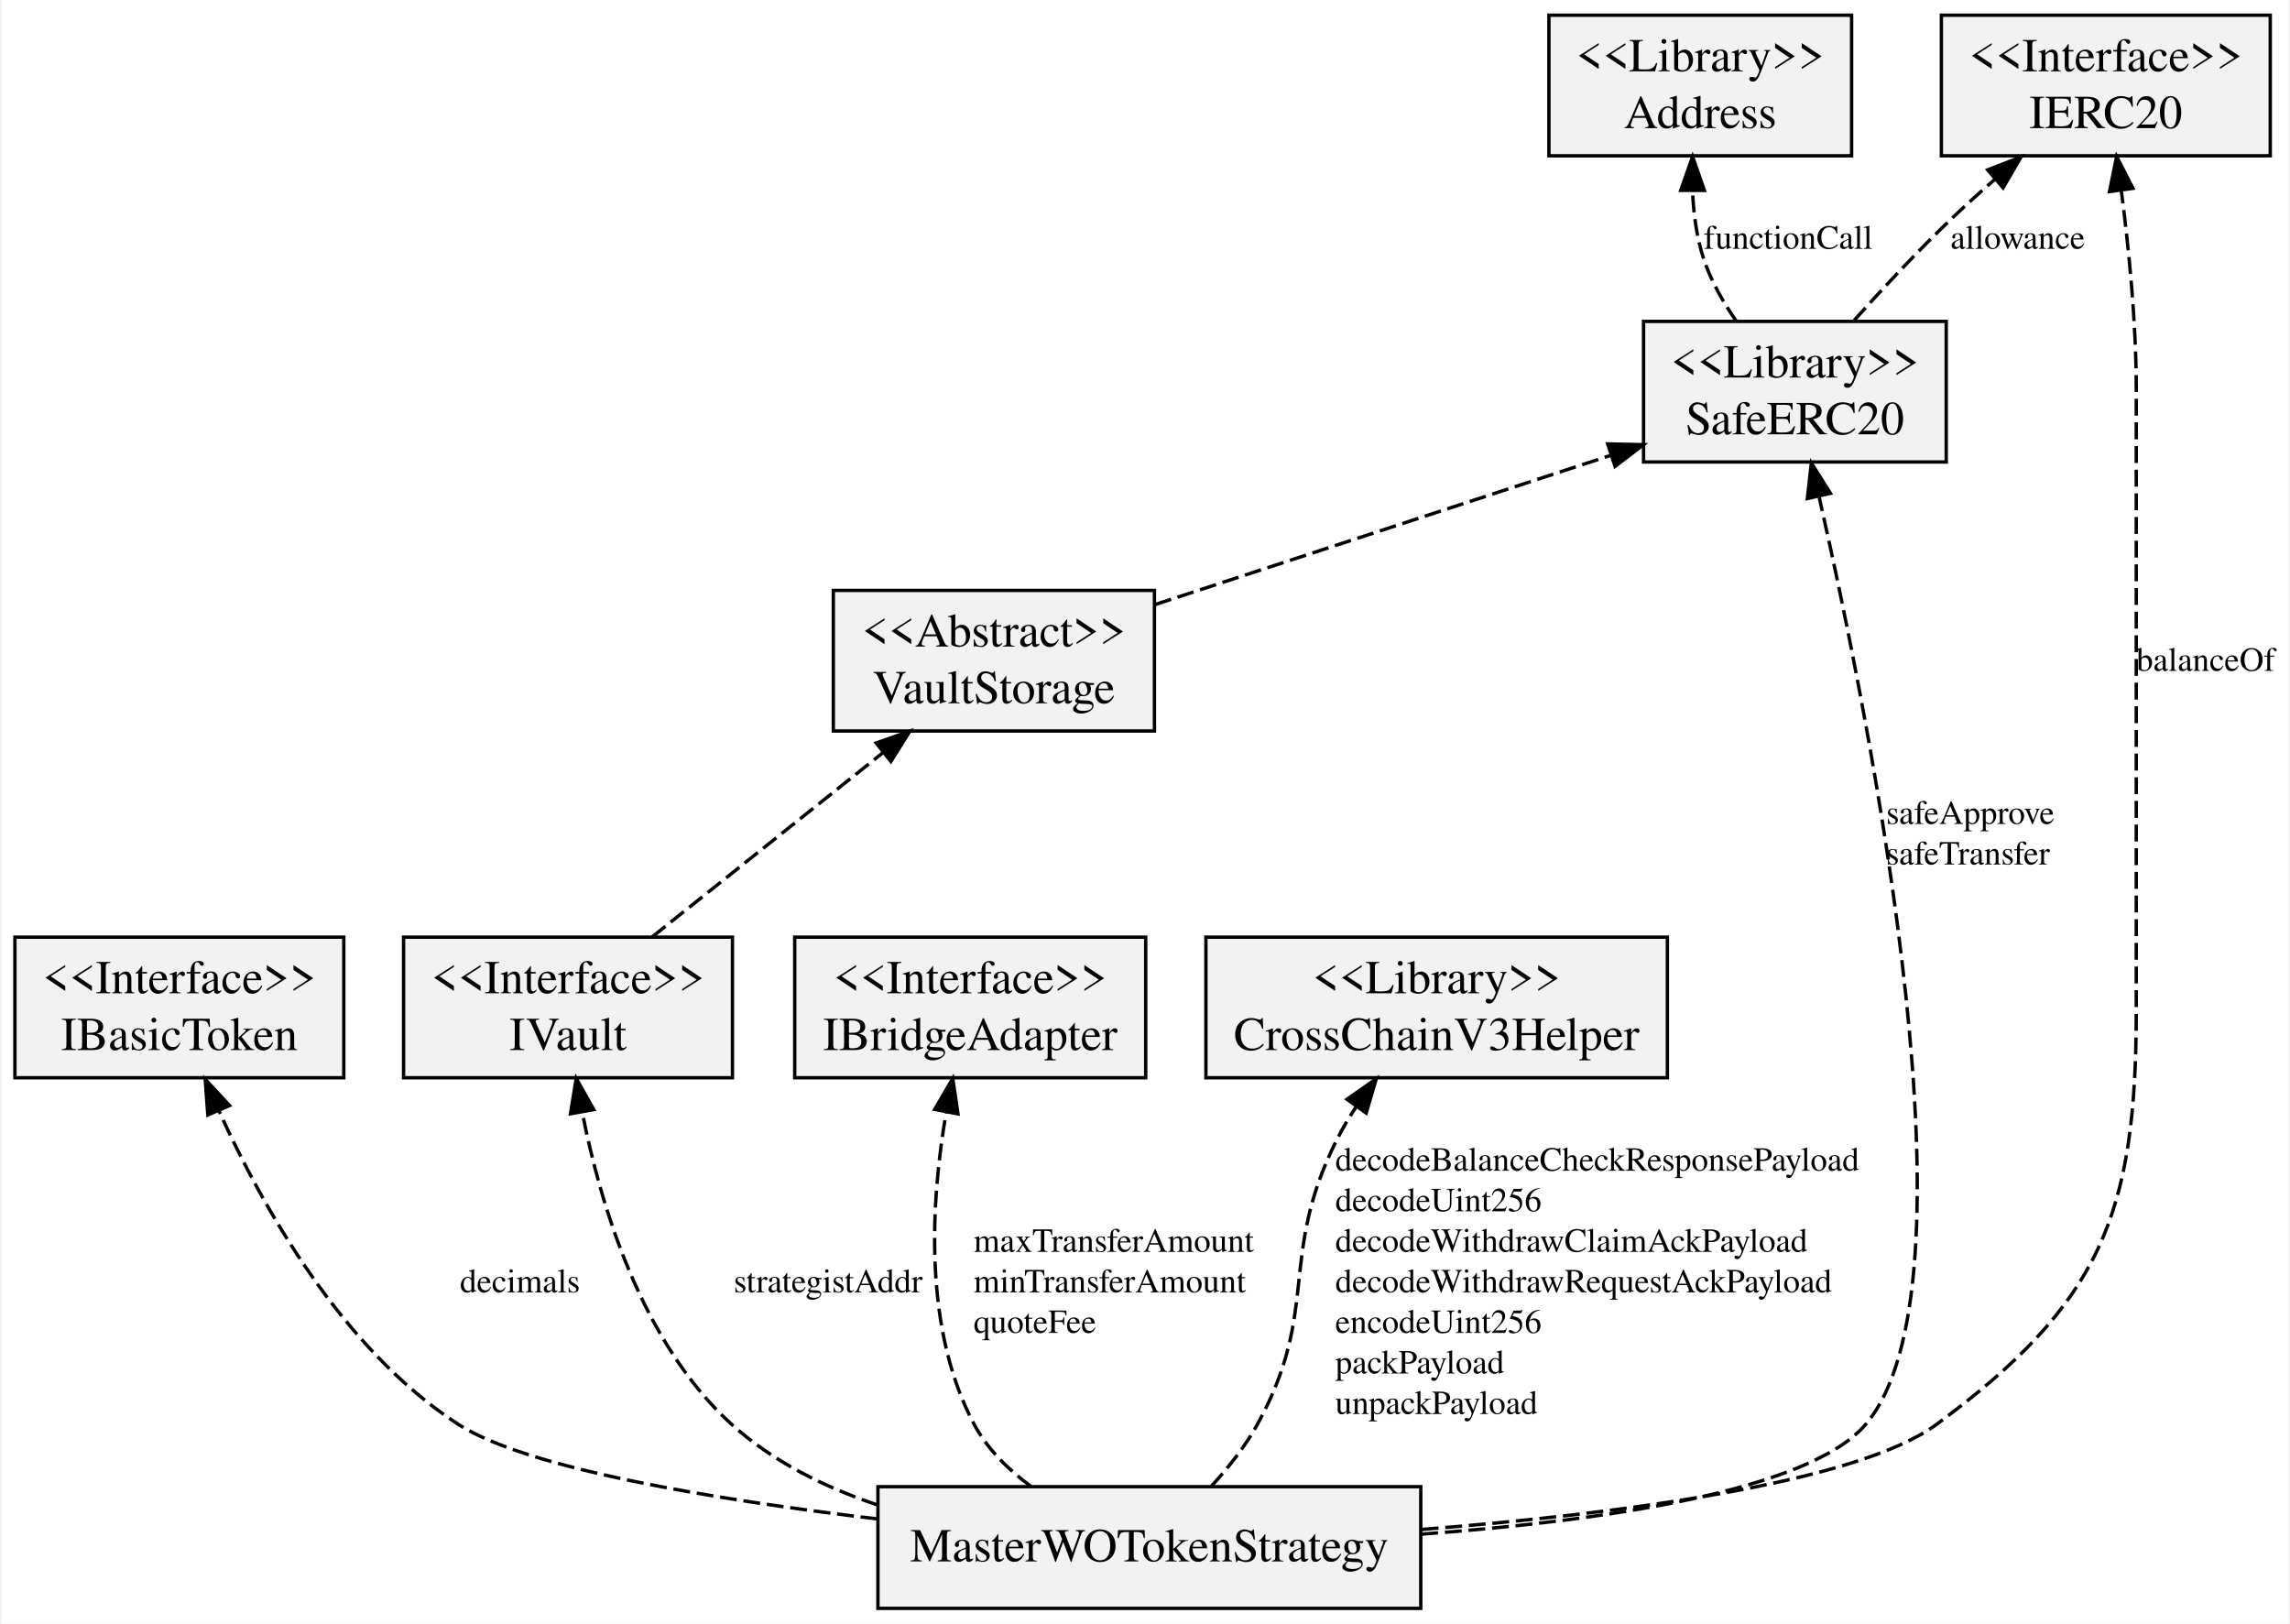
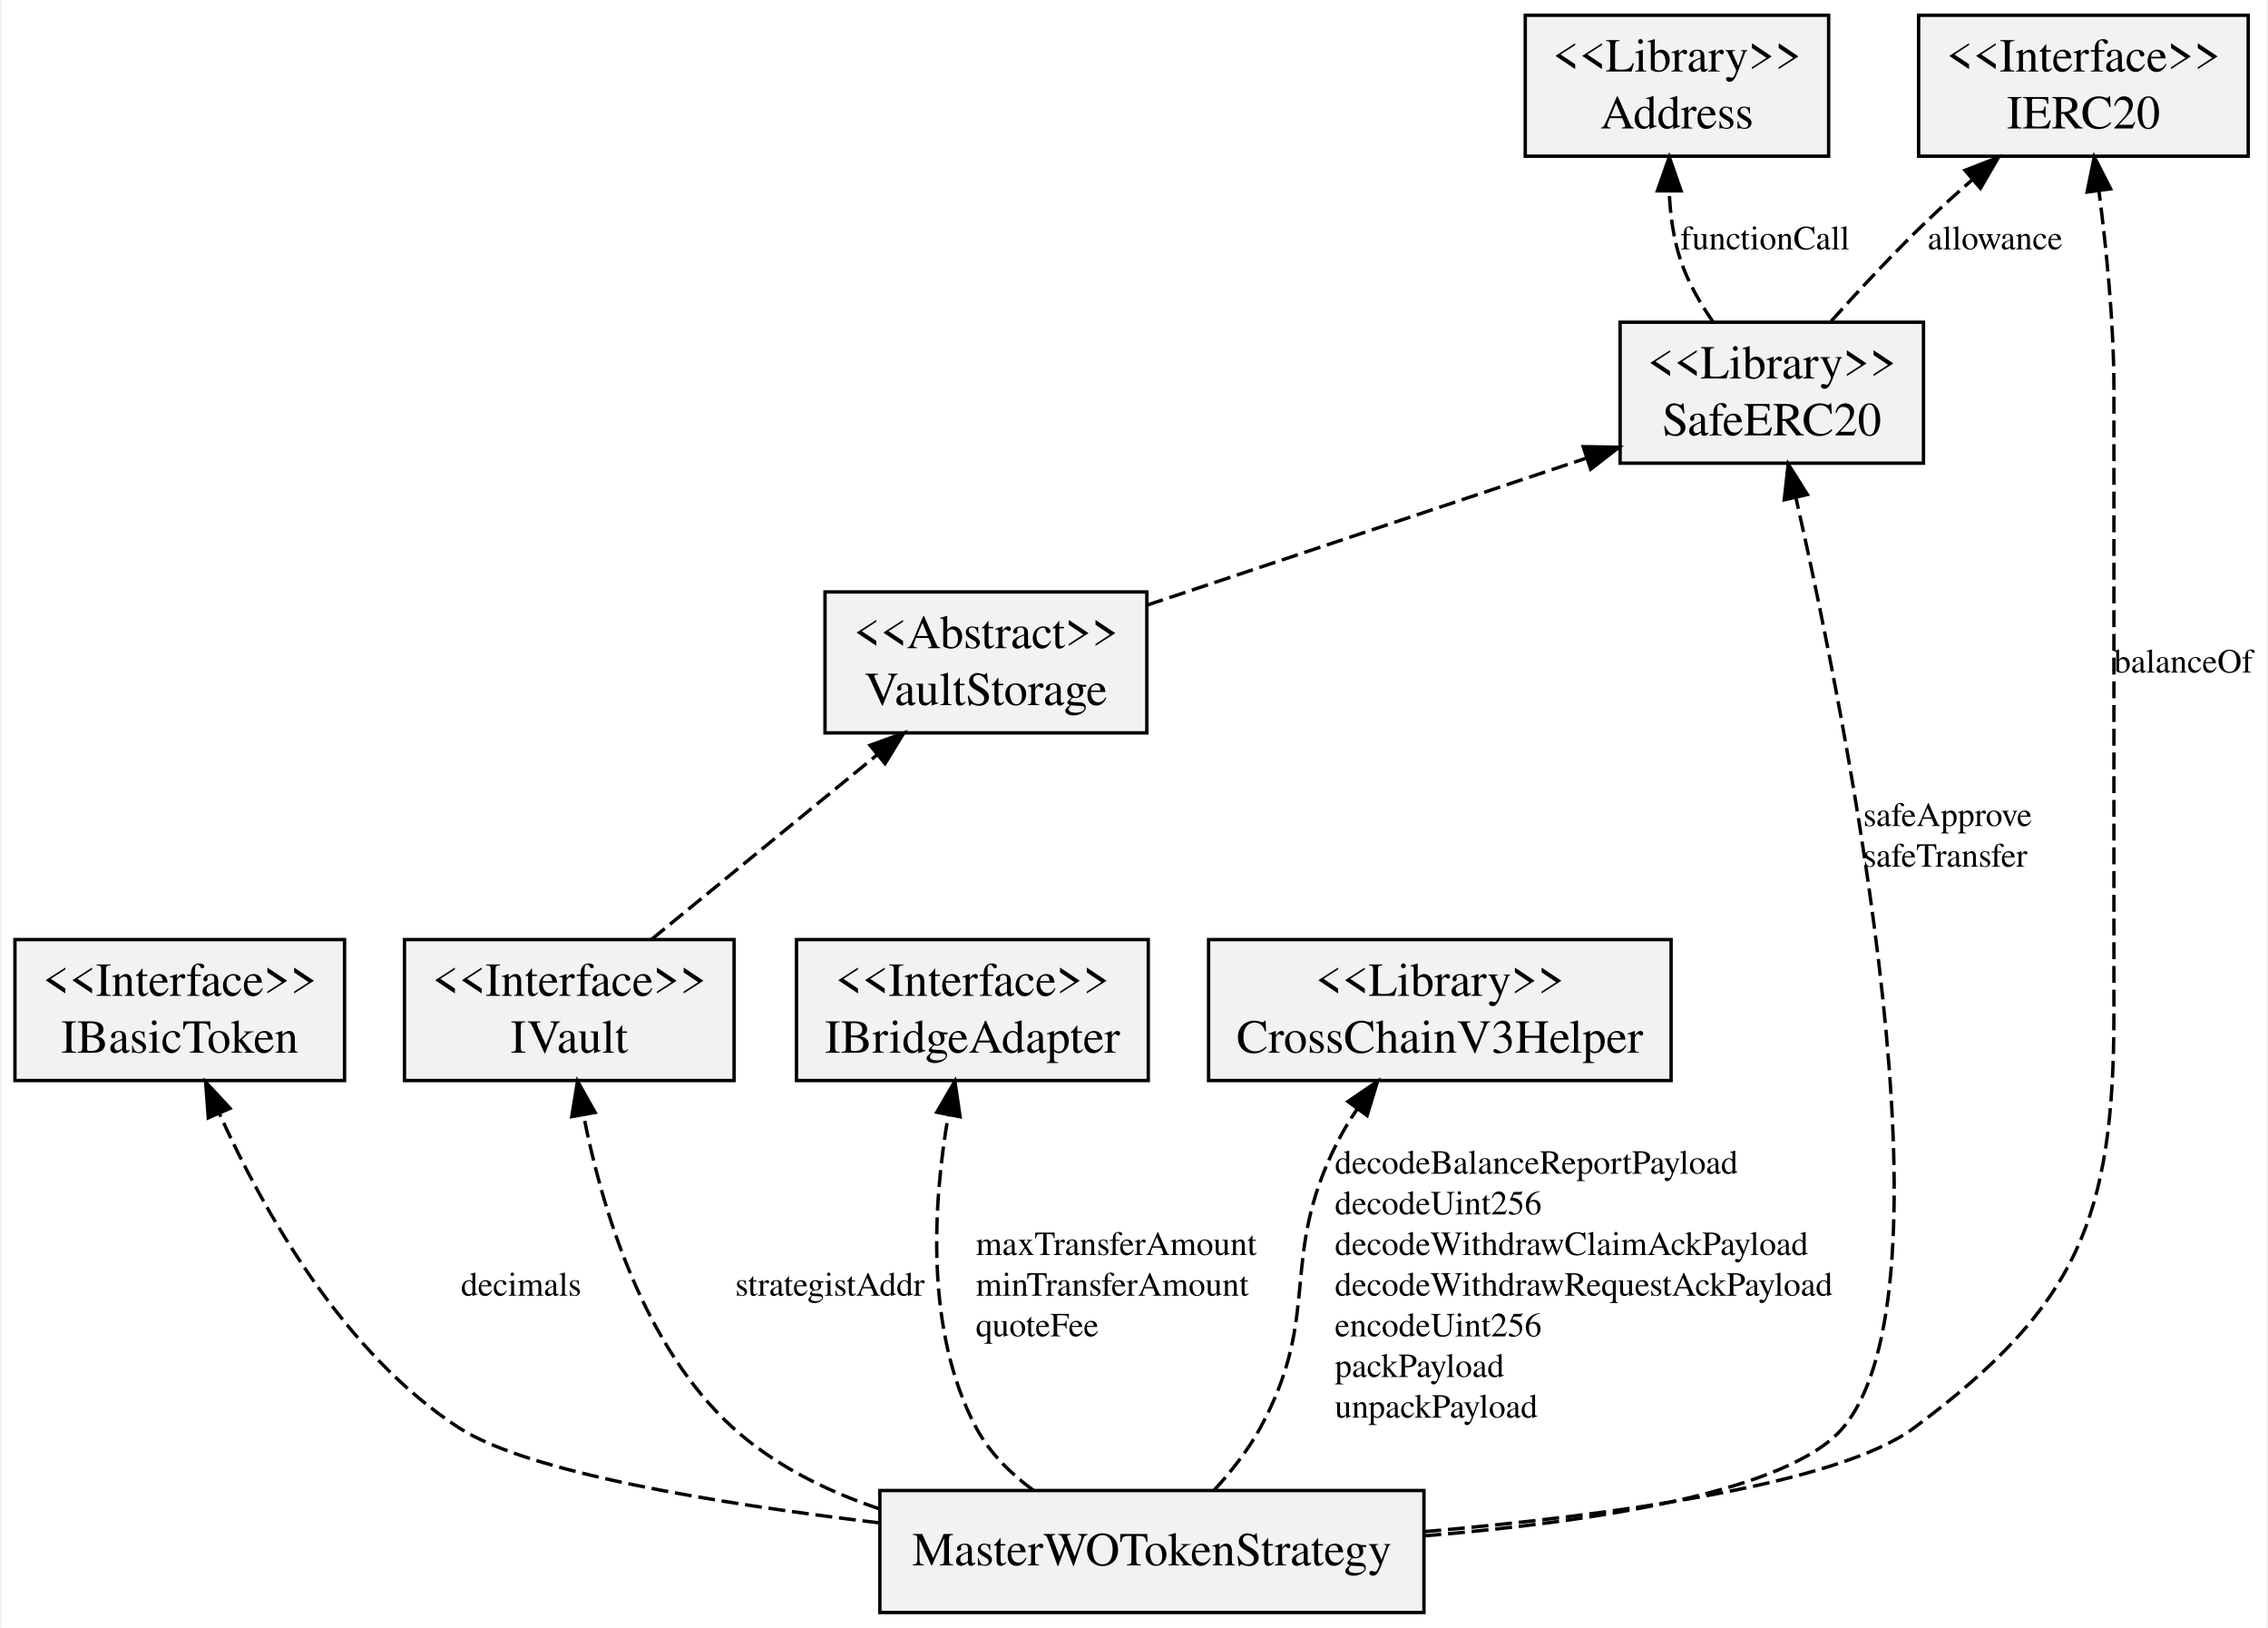
- <svg xmlns="http://www.w3.org/2000/svg" width="677pt" height="480pt" viewBox="0.00 0.00 676.74 480.40">
+ <svg xmlns="http://www.w3.org/2000/svg" width="669pt" height="480pt" viewBox="0.00 0.00 668.74 480.40">
  <g id="graph0" class="graph" transform="scale(1 1) rotate(0) translate(4 476.4)">
-     <polygon fill="white" stroke="transparent" points="-4,4 -4,-476.4 672.74,-476.4 672.74,4 -4,4" />
+     <polygon fill="white" stroke="transparent" points="-4,4 -4,-476.4 664.74,-476.4 664.74,4 -4,4" />
    <g id="node1" class="node">
      <polygon fill="#f2f2f2" stroke="black" points="0,-157.5 0,-199.1 97.31,-199.1 97.31,-157.5 0,-157.5" />
      <text text-anchor="middle" x="48.66" y="-182.5" font-family="Times,serif" font-size="14.00">&lt;&lt;Interface&gt;&gt;</text>
      <text text-anchor="middle" x="48.66" y="-165.7" font-family="Times,serif" font-size="14.00">IBasicToken</text>
    </g>
    <g id="node2" class="node">
      <polygon fill="#f2f2f2" stroke="black" points="115,-157.5 115,-199.1 212.31,-199.1 212.31,-157.5 115,-157.5" />
      <text text-anchor="middle" x="163.66" y="-182.5" font-family="Times,serif" font-size="14.00">&lt;&lt;Interface&gt;&gt;</text>
      <text text-anchor="middle" x="163.66" y="-165.7" font-family="Times,serif" font-size="14.00">IVault</text>
    </g>
    <g id="node6" class="node">
-       <polygon fill="#f2f2f2" stroke="black" points="242.15,-260.1 242.15,-301.7 337.16,-301.7 337.16,-260.1 242.15,-260.1" />
-       <text text-anchor="middle" x="289.66" y="-285.1" font-family="Times,serif" font-size="14.00">&lt;&lt;Abstract&gt;&gt;</text>
-       <text text-anchor="middle" x="289.66" y="-268.3" font-family="Times,serif" font-size="14.00">VaultStorage</text>
+       <polygon fill="#f2f2f2" stroke="black" points="239.15,-260.1 239.15,-301.7 334.16,-301.7 334.16,-260.1 239.15,-260.1" />
+       <text text-anchor="middle" x="286.66" y="-285.1" font-family="Times,serif" font-size="14.00">&lt;&lt;Abstract&gt;&gt;</text>
+       <text text-anchor="middle" x="286.66" y="-268.3" font-family="Times,serif" font-size="14.00">VaultStorage</text>
    </g>
    <g id="edge1" class="edge">
-       <path fill="none" stroke="black" stroke-dasharray="5,2" d="M188.55,-199.18C208.14,-214.81 235.6,-236.74 256.96,-253.79" />
-       <polygon fill="black" stroke="black" points="254.82,-256.56 264.81,-260.07 259.18,-251.09 254.82,-256.56" />
+       <path fill="none" stroke="black" stroke-dasharray="5,2" d="M187.96,-199.18C206.99,-214.75 233.65,-236.54 254.46,-253.57" />
+       <polygon fill="black" stroke="black" points="252.45,-256.44 262.41,-260.07 256.88,-251.03 252.45,-256.44" />
    </g>
    <g id="node3" class="node">
      <polygon fill="#f2f2f2" stroke="black" points="230.73,-157.5 230.73,-199.1 334.58,-199.1 334.58,-157.5 230.73,-157.5" />
      <text text-anchor="middle" x="282.66" y="-182.5" font-family="Times,serif" font-size="14.00">&lt;&lt;Interface&gt;&gt;</text>
      <text text-anchor="middle" x="282.66" y="-165.7" font-family="Times,serif" font-size="14.00">IBridgeAdapter</text>
    </g>
    <g id="node4" class="node">
      <polygon fill="#f2f2f2" stroke="black" points="352.39,-157.5 352.39,-199.1 488.93,-199.1 488.93,-157.5 352.39,-157.5" />
      <text text-anchor="middle" x="420.66" y="-182.5" font-family="Times,serif" font-size="14.00">&lt;&lt;Library&gt;&gt;</text>
      <text text-anchor="middle" x="420.66" y="-165.7" font-family="Times,serif" font-size="14.00">CrossChainV3Helper</text>
    </g>
    <g id="node5" class="node">
      <polygon fill="#f2f2f2" stroke="black" points="255.35,-0.5 255.35,-36.5 415.97,-36.5 415.97,-0.5 255.35,-0.5" />
      <text text-anchor="middle" x="335.66" y="-14.4" font-family="Times,serif" font-size="14.00">MasterWOTokenStrategy</text>
    </g>
    <g id="edge7" class="edge">
      <path fill="none" stroke="black" stroke-dasharray="5,2" d="M255.18,-26.96C207.09,-32.66 151.5,-41.8 131.11,-55 96.89,-77.16 73.34,-119.07 60.43,-147.59" />
      <polygon fill="black" stroke="black" points="57.08,-146.49 56.3,-157.06 63.5,-149.29 57.08,-146.49" />
      <text text-anchor="start" x="131.66" y="-94" font-family="Times,serif" font-size="10.00">decimals</text>
    </g>
    <g id="edge5" class="edge">
      <path fill="none" stroke="black" stroke-dasharray="5,2" d="M255.26,-31.08C239.53,-36.34 224.16,-43.97 212,-55 185.47,-79.08 173.3,-119.6 167.85,-147.36" />
      <polygon fill="black" stroke="black" points="164.39,-146.85 166.08,-157.31 171.28,-148.08 164.39,-146.85" />
      <text text-anchor="start" x="212.66" y="-94" font-family="Times,serif" font-size="10.00">strategistAddr</text>
    </g>
    <g id="edge3" class="edge">
      <path fill="none" stroke="black" stroke-dasharray="5,2" d="M300.58,-36.62C293.85,-41.58 287.7,-47.68 283.79,-55 268.6,-83.49 271.06,-121.28 275.55,-147.27" />
      <polygon fill="black" stroke="black" points="272.15,-148.14 277.49,-157.29 279.03,-146.81 272.15,-148.14" />
      <text text-anchor="start" x="283.66" y="-106" font-family="Times,serif" font-size="10.00">maxTransferAmount</text>
      <text text-anchor="start" x="283.66" y="-94" font-family="Times,serif" font-size="10.00">minTransferAmount</text>
      <text text-anchor="start" x="283.66" y="-82" font-family="Times,serif" font-size="10.00">quoteFee</text>
    </g>
    <g id="edge2" class="edge">
-       <path fill="none" stroke="black" stroke-dasharray="5,2" d="M354.03,-36.67C359.04,-42.13 364.06,-48.46 367.66,-55 386.32,-88.96 373.67,-104.36 391.05,-139 392.73,-142.35 394.72,-145.7 396.87,-148.94" />
-       <polygon fill="black" stroke="black" points="394.13,-151.13 402.8,-157.21 399.82,-147.05 394.13,-151.13" />
-       <text text-anchor="start" x="390.66" y="-130" font-family="Times,serif" font-size="10.00">decodeBalanceCheckResponsePayload</text>
-       <text text-anchor="start" x="390.66" y="-118" font-family="Times,serif" font-size="10.00">decodeUint256</text>
-       <text text-anchor="start" x="390.66" y="-106" font-family="Times,serif" font-size="10.00">decodeWithdrawClaimAckPayload</text>
-       <text text-anchor="start" x="390.66" y="-94" font-family="Times,serif" font-size="10.00">decodeWithdrawRequestAckPayload</text>
-       <text text-anchor="start" x="390.66" y="-82" font-family="Times,serif" font-size="10.00">encodeUint256</text>
-       <text text-anchor="start" x="390.66" y="-70" font-family="Times,serif" font-size="10.00">packPayload</text>
-       <text text-anchor="start" x="390.66" y="-58" font-family="Times,serif" font-size="10.00">unpackPayload</text>
+       <path fill="none" stroke="black" stroke-dasharray="5,2" d="M354.07,-36.65C359.07,-42.1 364.09,-48.44 367.66,-55 386.13,-88.96 372.86,-104.48 390.26,-139 391.97,-142.38 394,-145.75 396.2,-149" />
+       <polygon fill="black" stroke="black" points="393.54,-151.3 402.28,-157.29 399.18,-147.16 393.54,-151.3" />
+       <text text-anchor="start" x="389.66" y="-130" font-family="Times,serif" font-size="10.00">decodeBalanceReportPayload</text>
+       <text text-anchor="start" x="389.66" y="-118" font-family="Times,serif" font-size="10.00">decodeUint256</text>
+       <text text-anchor="start" x="389.66" y="-106" font-family="Times,serif" font-size="10.00">decodeWithdrawClaimAckPayload</text>
+       <text text-anchor="start" x="389.66" y="-94" font-family="Times,serif" font-size="10.00">decodeWithdrawRequestAckPayload</text>
+       <text text-anchor="start" x="389.66" y="-82" font-family="Times,serif" font-size="10.00">encodeUint256</text>
+       <text text-anchor="start" x="389.66" y="-70" font-family="Times,serif" font-size="10.00">packPayload</text>
+       <text text-anchor="start" x="389.66" y="-58" font-family="Times,serif" font-size="10.00">unpackPayload</text>
    </g>
    <g id="node7" class="node">
-       <polygon fill="#f2f2f2" stroke="black" points="570,-430.3 570,-471.9 667.31,-471.9 667.31,-430.3 570,-430.3" />
-       <text text-anchor="middle" x="618.66" y="-455.3" font-family="Times,serif" font-size="14.00">&lt;&lt;Interface&gt;&gt;</text>
-       <text text-anchor="middle" x="618.66" y="-438.5" font-family="Times,serif" font-size="14.00">IERC20</text>
+       <polygon fill="#f2f2f2" stroke="black" points="562,-430.3 562,-471.9 659.31,-471.9 659.31,-430.3 562,-430.3" />
+       <text text-anchor="middle" x="610.66" y="-455.3" font-family="Times,serif" font-size="14.00">&lt;&lt;Interface&gt;&gt;</text>
+       <text text-anchor="middle" x="610.66" y="-438.5" font-family="Times,serif" font-size="14.00">IERC20</text>
    </g>
    <g id="edge6" class="edge">
-       <path fill="none" stroke="black" stroke-dasharray="5,2" d="M416.22,-23.84C473.71,-28.39 544.88,-37.43 568.66,-55 617.2,-90.86 627.66,-116.95 627.66,-177.3 627.66,-177.3 627.66,-177.3 627.66,-361.5 627.66,-381.09 625.45,-402.99 623.23,-420.12" />
-       <polygon fill="black" stroke="black" points="619.75,-419.72 621.86,-430.1 626.68,-420.67 619.75,-419.72" />
-       <text text-anchor="start" x="627.66" y="-277.9" font-family="Times,serif" font-size="10.00">balanceOf</text>
+       <path fill="none" stroke="black" stroke-dasharray="5,2" d="M416.07,-24.36C471.12,-29.13 538.08,-38.23 560.66,-55 609.1,-90.99 619.66,-116.95 619.66,-177.3 619.66,-177.3 619.66,-177.3 619.66,-361.5 619.66,-381.09 617.45,-402.99 615.23,-420.12" />
+       <polygon fill="black" stroke="black" points="611.75,-419.72 613.86,-430.1 618.68,-420.67 611.75,-419.72" />
+       <text text-anchor="start" x="619.66" y="-277.9" font-family="Times,serif" font-size="10.00">balanceOf</text>
    </g>
    <g id="node8" class="node">
-       <polygon fill="#f2f2f2" stroke="black" points="481.88,-339.7 481.88,-381.3 571.44,-381.3 571.44,-339.7 481.88,-339.7" />
-       <text text-anchor="middle" x="526.66" y="-364.7" font-family="Times,serif" font-size="14.00">&lt;&lt;Library&gt;&gt;</text>
-       <text text-anchor="middle" x="526.66" y="-347.9" font-family="Times,serif" font-size="14.00">SafeERC20</text>
+       <polygon fill="#f2f2f2" stroke="black" points="473.88,-339.7 473.88,-381.3 563.44,-381.3 563.44,-339.7 473.88,-339.7" />
+       <text text-anchor="middle" x="518.66" y="-364.7" font-family="Times,serif" font-size="14.00">&lt;&lt;Library&gt;&gt;</text>
+       <text text-anchor="middle" x="518.66" y="-347.9" font-family="Times,serif" font-size="14.00">SafeERC20</text>
    </g>
    <g id="edge4" class="edge">
-       <path fill="none" stroke="black" stroke-dasharray="5,2" d="M416.12,-22.46C468.74,-26.28 530.75,-35.03 547.66,-55 582.1,-95.7 549.42,-260.56 533.86,-329.24" />
-       <polygon fill="black" stroke="black" points="530.35,-328.88 531.52,-339.41 537.17,-330.44 530.35,-328.88" />
-       <text text-anchor="start" x="553.66" y="-232.6" font-family="Times,serif" font-size="10.00">safeApprove</text>
-       <text text-anchor="start" x="553.66" y="-220.6" font-family="Times,serif" font-size="10.00">safeTransfer</text>
+       <path fill="none" stroke="black" stroke-dasharray="5,2" d="M416.1,-23.12C466.08,-27.25 523.75,-36.09 539.66,-55 573.97,-95.8 541.36,-260.61 525.84,-329.26" />
+       <polygon fill="black" stroke="black" points="522.33,-328.89 523.51,-339.42 529.16,-330.45 522.33,-328.89" />
+       <text text-anchor="start" x="545.66" y="-232.6" font-family="Times,serif" font-size="10.00">safeApprove</text>
+       <text text-anchor="start" x="545.66" y="-220.6" font-family="Times,serif" font-size="10.00">safeTransfer</text>
    </g>
    <g id="edge8" class="edge">
-       <path fill="none" stroke="black" stroke-dasharray="5,2" d="M337.33,-297.51C376.29,-310.27 431.39,-328.31 472.1,-341.64" />
-       <polygon fill="black" stroke="black" points="471.27,-345.05 481.87,-344.83 473.45,-338.4 471.27,-345.05" />
+       <path fill="none" stroke="black" stroke-dasharray="5,2" d="M334.17,-297.79C371.81,-310.38 424.44,-327.99 463.86,-341.17" />
+       <polygon fill="black" stroke="black" points="462.98,-344.57 473.58,-344.42 465.2,-337.93 462.98,-344.57" />
    </g>
    <g id="edge10" class="edge">
-       <path fill="none" stroke="black" stroke-dasharray="5,2" d="M544.2,-381.63C552.67,-391.06 563.15,-402.28 573.12,-411.8 577.14,-415.63 581.48,-419.55 585.82,-423.33" />
-       <polygon fill="black" stroke="black" points="583.71,-426.14 593.59,-429.98 588.26,-420.82 583.71,-426.14" />
-       <text text-anchor="start" x="572.66" y="-402.8" font-family="Times,serif" font-size="10.00">allowance</text>
+       <path fill="none" stroke="black" stroke-dasharray="5,2" d="M536.2,-381.63C544.67,-391.06 555.15,-402.28 565.12,-411.8 569.14,-415.63 573.48,-419.55 577.82,-423.33" />
+       <polygon fill="black" stroke="black" points="575.71,-426.14 585.59,-429.98 580.26,-420.82 575.71,-426.14" />
+       <text text-anchor="start" x="564.66" y="-402.8" font-family="Times,serif" font-size="10.00">allowance</text>
    </g>
    <g id="node9" class="node">
-       <polygon fill="#f2f2f2" stroke="black" points="453.88,-430.3 453.88,-471.9 543.44,-471.9 543.44,-430.3 453.88,-430.3" />
-       <text text-anchor="middle" x="498.66" y="-455.3" font-family="Times,serif" font-size="14.00">&lt;&lt;Library&gt;&gt;</text>
-       <text text-anchor="middle" x="498.66" y="-438.5" font-family="Times,serif" font-size="14.00">Address</text>
+       <polygon fill="#f2f2f2" stroke="black" points="445.88,-430.3 445.88,-471.9 535.44,-471.9 535.44,-430.3 445.88,-430.3" />
+       <text text-anchor="middle" x="490.66" y="-455.3" font-family="Times,serif" font-size="14.00">&lt;&lt;Library&gt;&gt;</text>
+       <text text-anchor="middle" x="490.66" y="-438.5" font-family="Times,serif" font-size="14.00">Address</text>
    </g>
    <g id="edge9" class="edge">
-       <path fill="none" stroke="black" stroke-dasharray="5,2" d="M509.36,-381.34C505.43,-386.95 501.8,-393.31 499.67,-399.8 497.59,-406.12 496.66,-413.13 496.38,-419.86" />
-       <polygon fill="black" stroke="black" points="492.88,-420.07 496.4,-430.06 499.88,-420.06 492.88,-420.07" />
-       <text text-anchor="start" x="499.66" y="-402.8" font-family="Times,serif" font-size="10.00">functionCall</text>
+       <path fill="none" stroke="black" stroke-dasharray="5,2" d="M501.36,-381.34C497.43,-386.95 493.8,-393.31 491.67,-399.8 489.59,-406.12 488.66,-413.13 488.38,-419.86" />
+       <polygon fill="black" stroke="black" points="484.88,-420.07 488.4,-430.06 491.88,-420.06 484.88,-420.07" />
+       <text text-anchor="start" x="491.66" y="-402.8" font-family="Times,serif" font-size="10.00">functionCall</text>
    </g>
  </g>
</svg>
